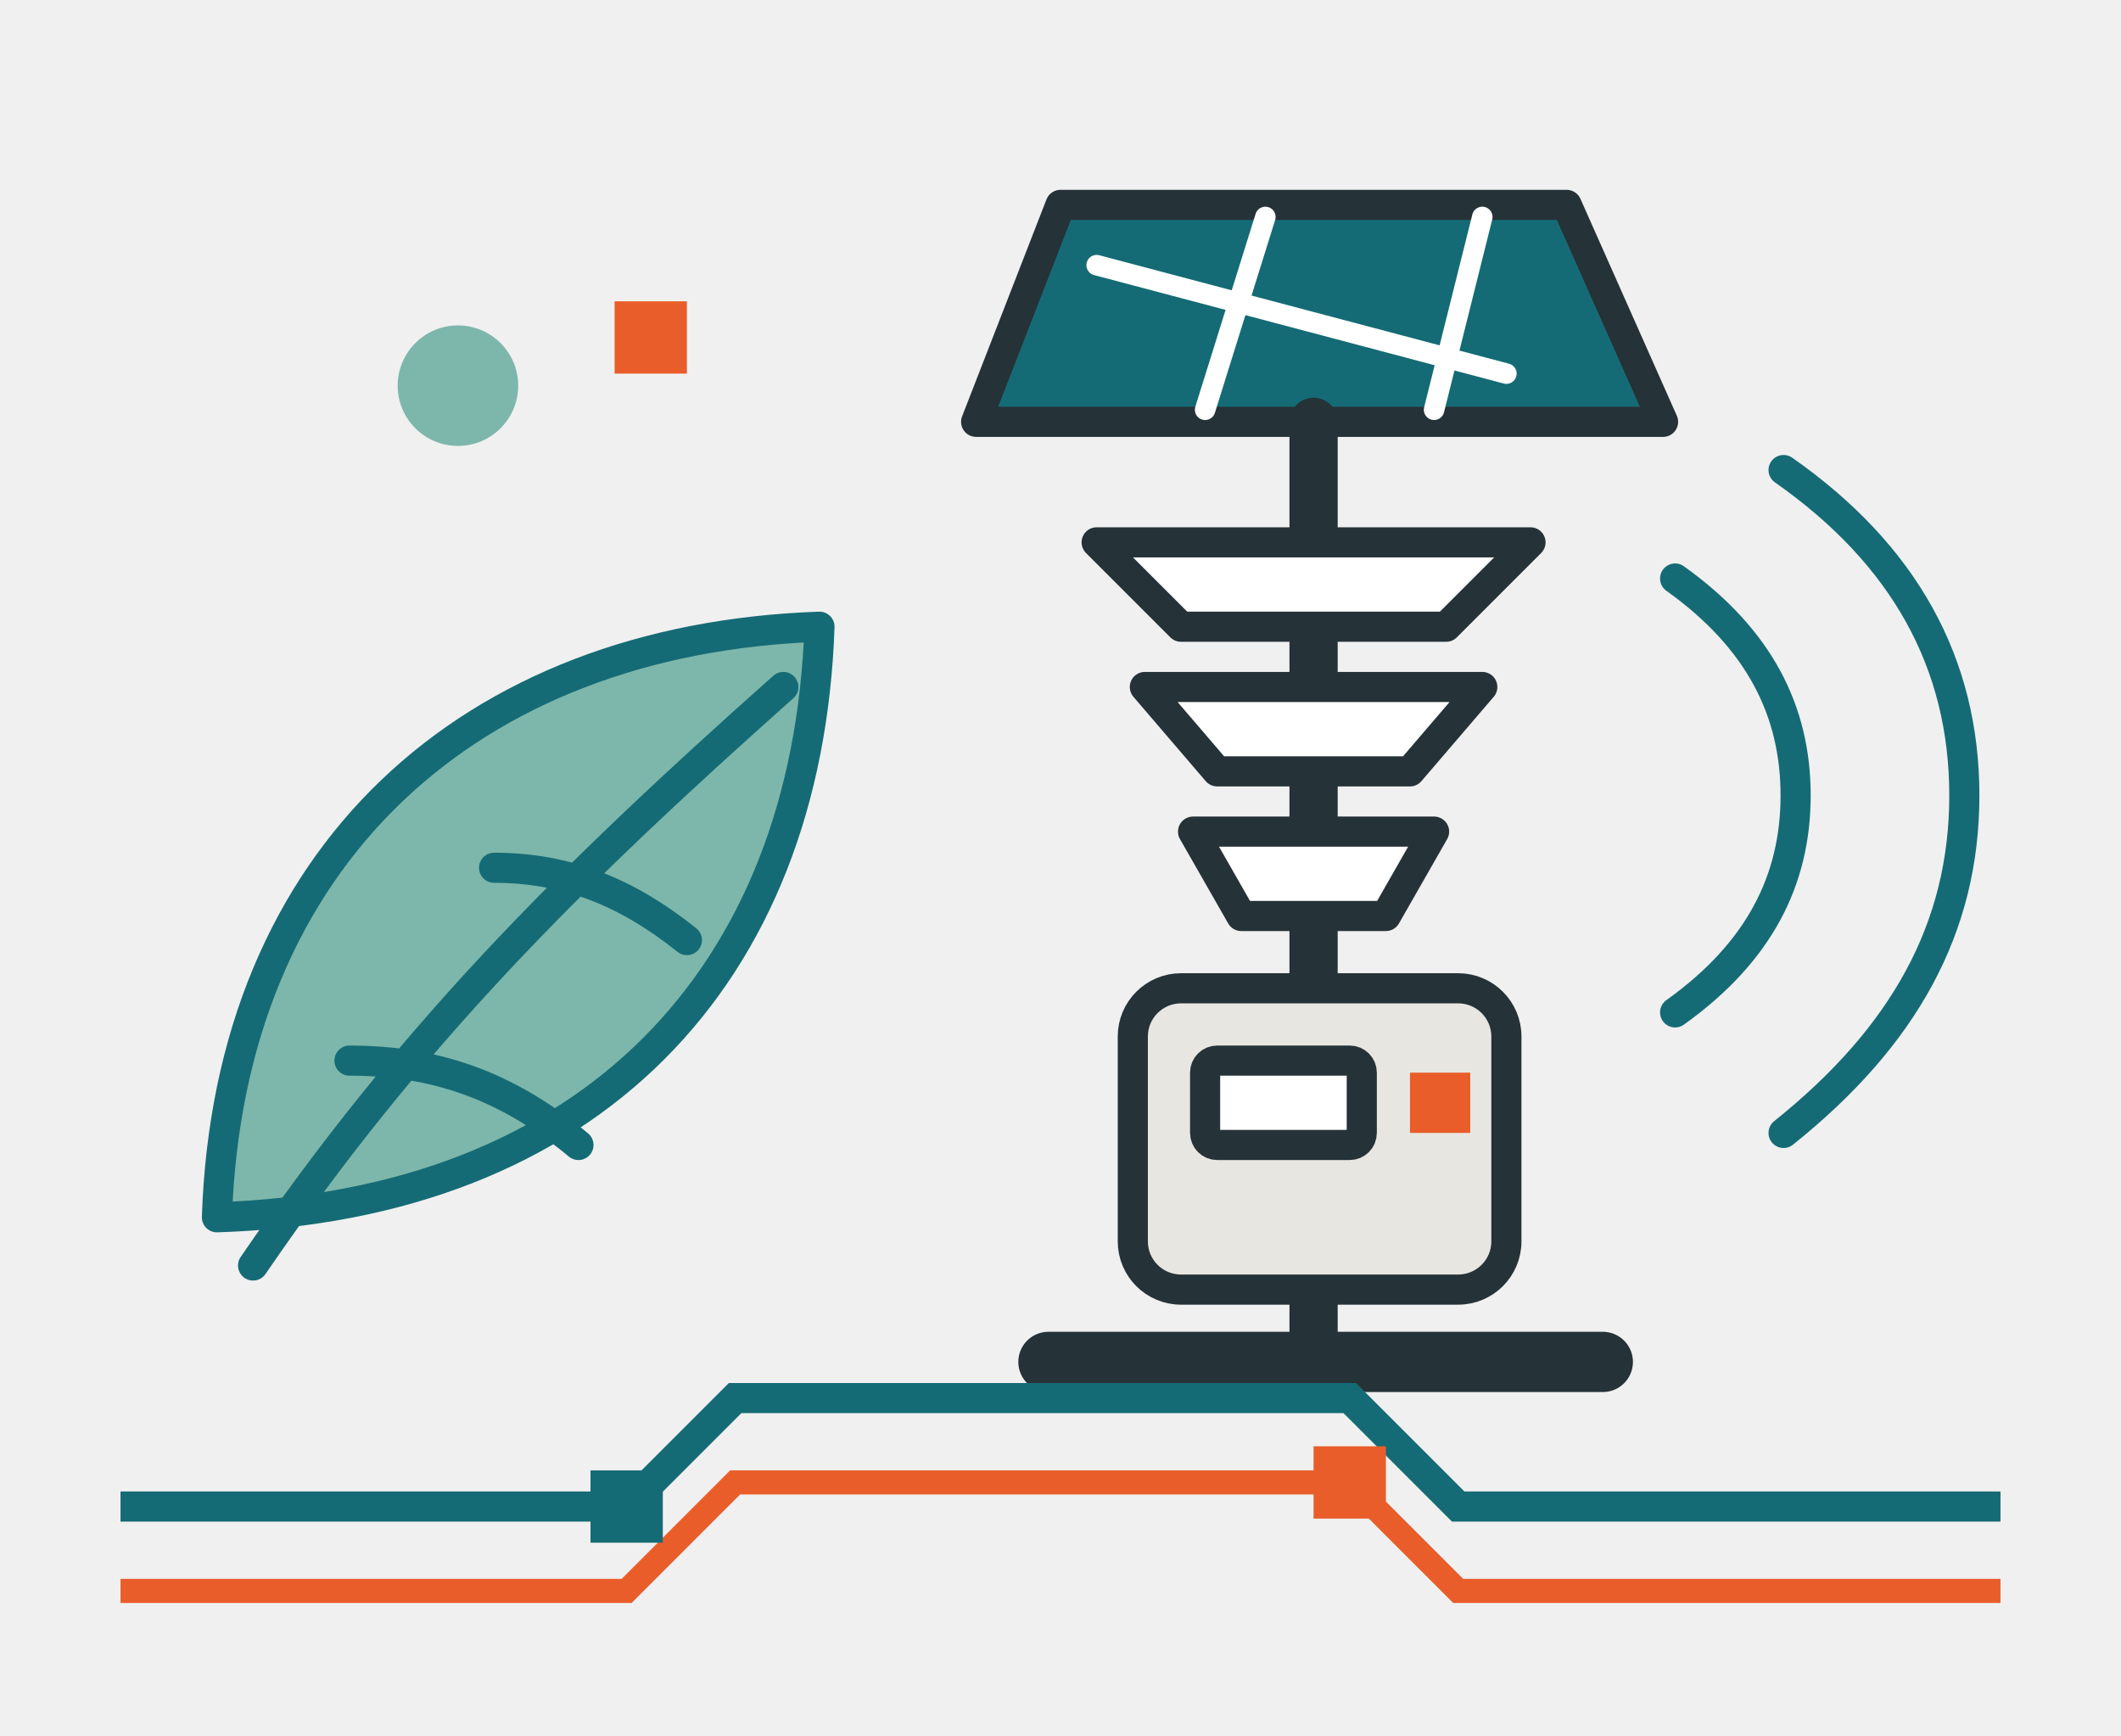
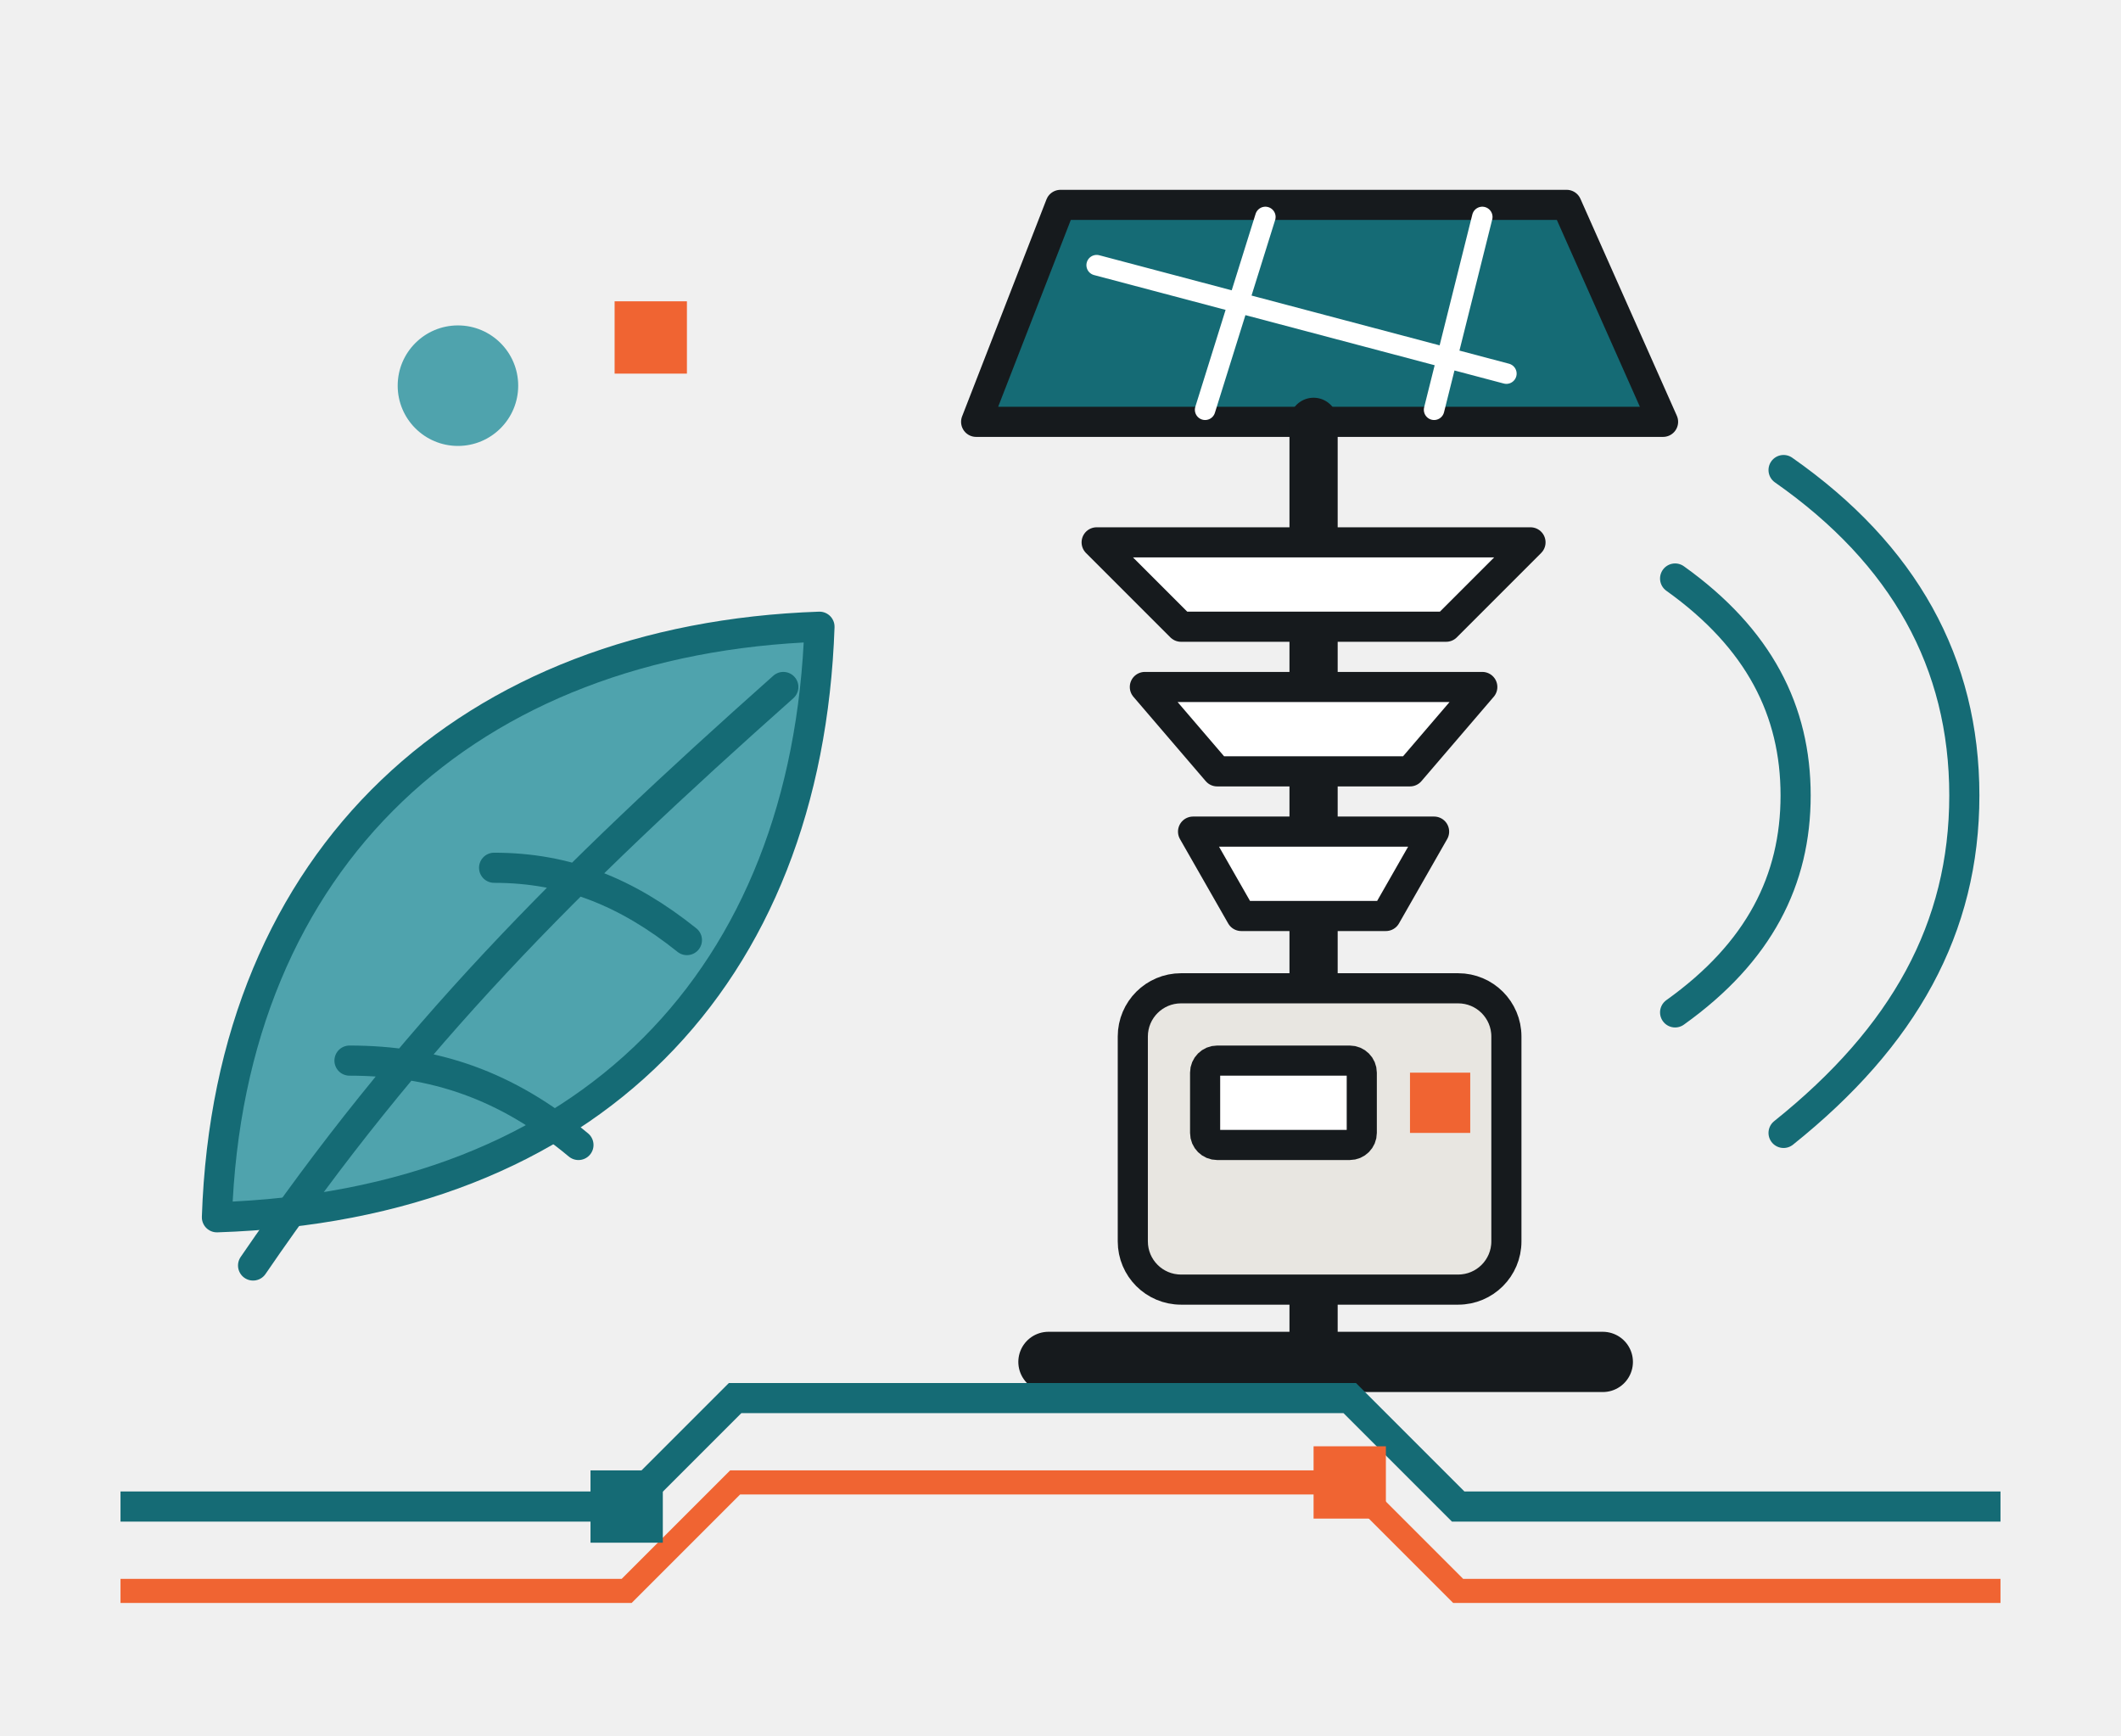
<svg xmlns="http://www.w3.org/2000/svg" viewBox="0 0 176 144" role="img" aria-labelledby="title desc">
-   <g stroke="#253238" stroke-width="2.5" stroke-linecap="round" stroke-linejoin="round">
+   <g stroke="#161a1d" stroke-width="2.5" stroke-linecap="round" stroke-linejoin="round">
    <path d="M88 17h42l8 18H81l7-18Z" fill="#156B75" />
    <path d="m91 22 34 9M105 18l-5 16M123 18l-4 16" stroke="#FFFFFF" stroke-width="1.7" />
    <path d="M109 35v78" fill="none" stroke-width="4" />
    <path d="M91 45h36l-7 7H98l-7-7ZM95 57h28l-6 7h-16l-6-7ZM99 69h20l-4 7h-12l-4-7Z" fill="#FFFFFF" />
    <rect x="94" y="82" width="31" height="25" rx="4" fill="#E8E6E1" />
    <rect x="100" y="88" width="13" height="7" rx="1" fill="#FFFFFF" />
-     <rect x="117" y="89" width="5" height="5" fill="#E95D2A" stroke="none" />
+     <rect x="117" y="89" width="5" height="5" fill="#F06432" stroke="none" />
    <path d="M87 113h46" stroke-width="5" />
-     <path d="M18 101c1-30 21-48 50-49-1 29-19 48-50 49Z" fill="#7DB7AB" stroke="#156B75" />
+     <path d="M18 101c1-30 21-48 50-49-1 29-19 48-50 49Z" fill="#4FA3AD" stroke="#156B75" />
    <path d="M21 105c13-19 26-32 44-48M29 88c7 0 13 2 19 7M41 72c6 0 11 2 16 6" fill="none" stroke="#156B75" />
    <path d="M139 48c7 5 10 11 10 18s-3 13-10 18M148 39c10 7 15 16 15 27s-5 20-15 28" fill="none" stroke="#156B75" />
  </g>
-   <circle cx="38" cy="32" r="5" fill="#7DB7AB" />
-   <rect x="51" y="25" width="6" height="6" fill="#E95D2A" />
+   <circle cx="38" cy="32" r="5" fill="#4FA3AD" />
+   <rect x="51" y="25" width="6" height="6" fill="#F06432" />
  <path d="M10 125h42l9-9h51l9 9h45" fill="none" stroke="#156B75" stroke-width="2.5" />
-   <path d="M10 132h42l9-9h51l9 9h45" fill="none" stroke="#E95D2A" stroke-width="2" />
+   <path d="M10 132h42l9-9h51l9 9h45" fill="none" stroke="#F06432" stroke-width="2" />
  <rect x="49" y="122" width="6" height="6" fill="#156B75" />
-   <rect x="109" y="120" width="6" height="6" fill="#E95D2A" />
+   <rect x="109" y="120" width="6" height="6" fill="#F06432" />
</svg>
